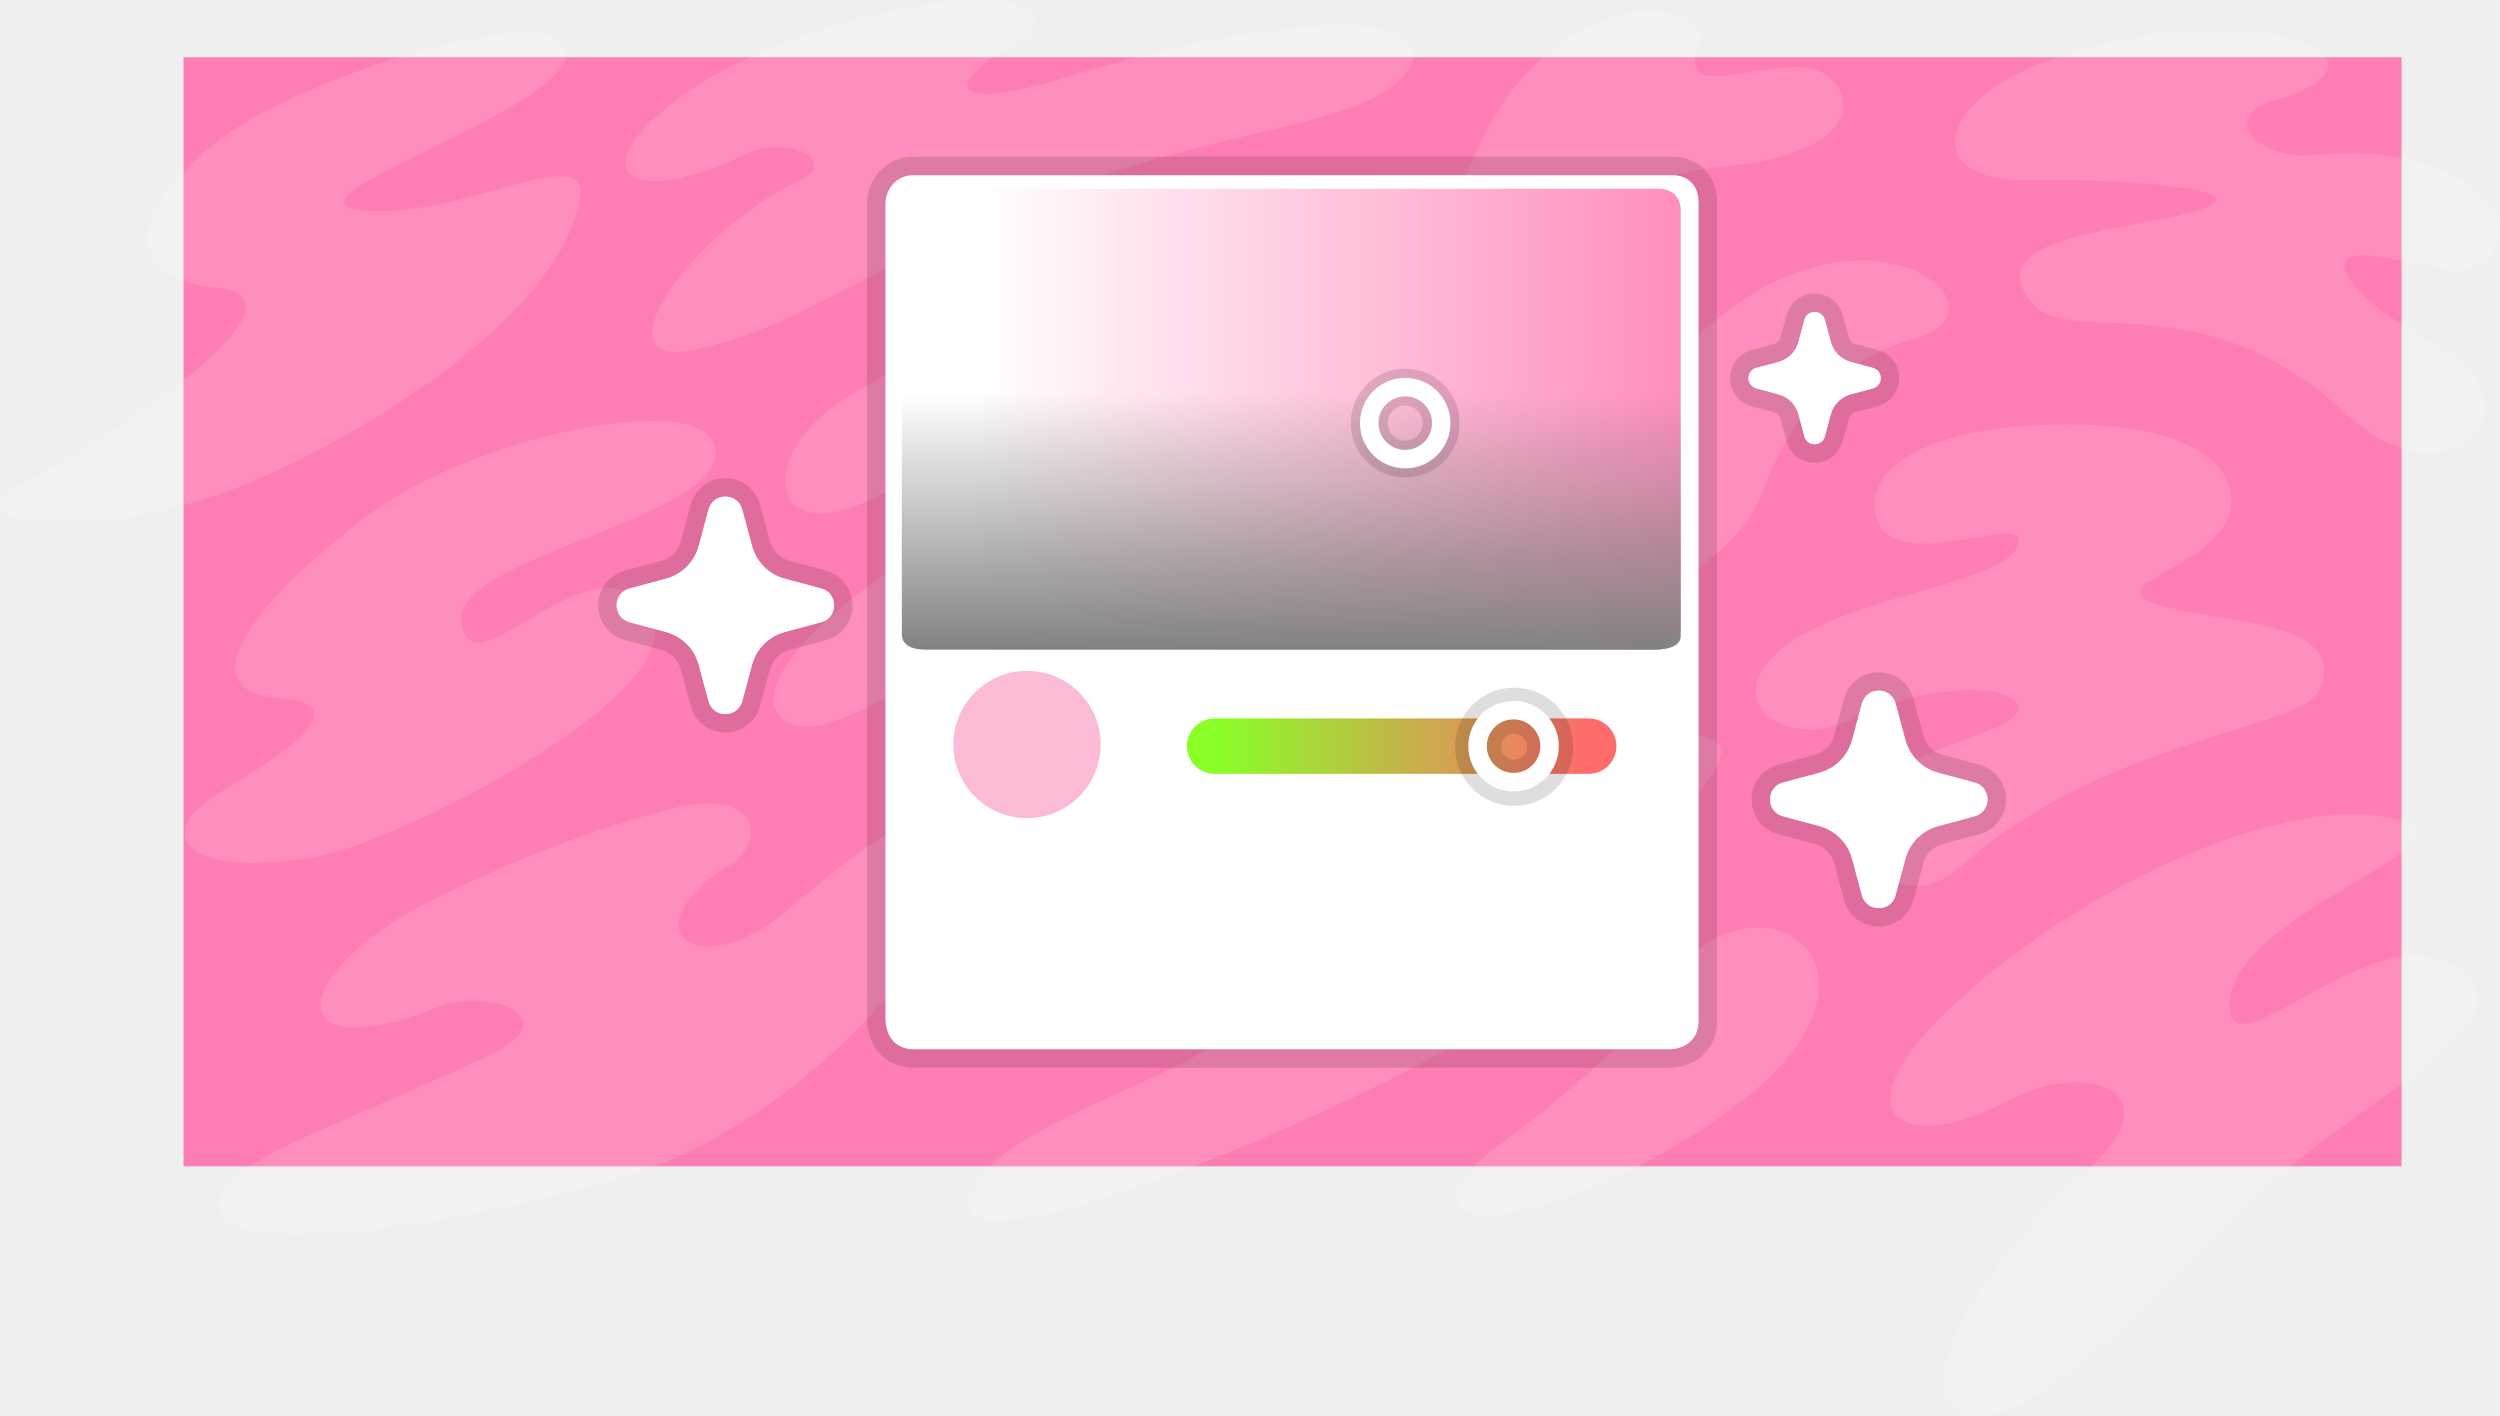
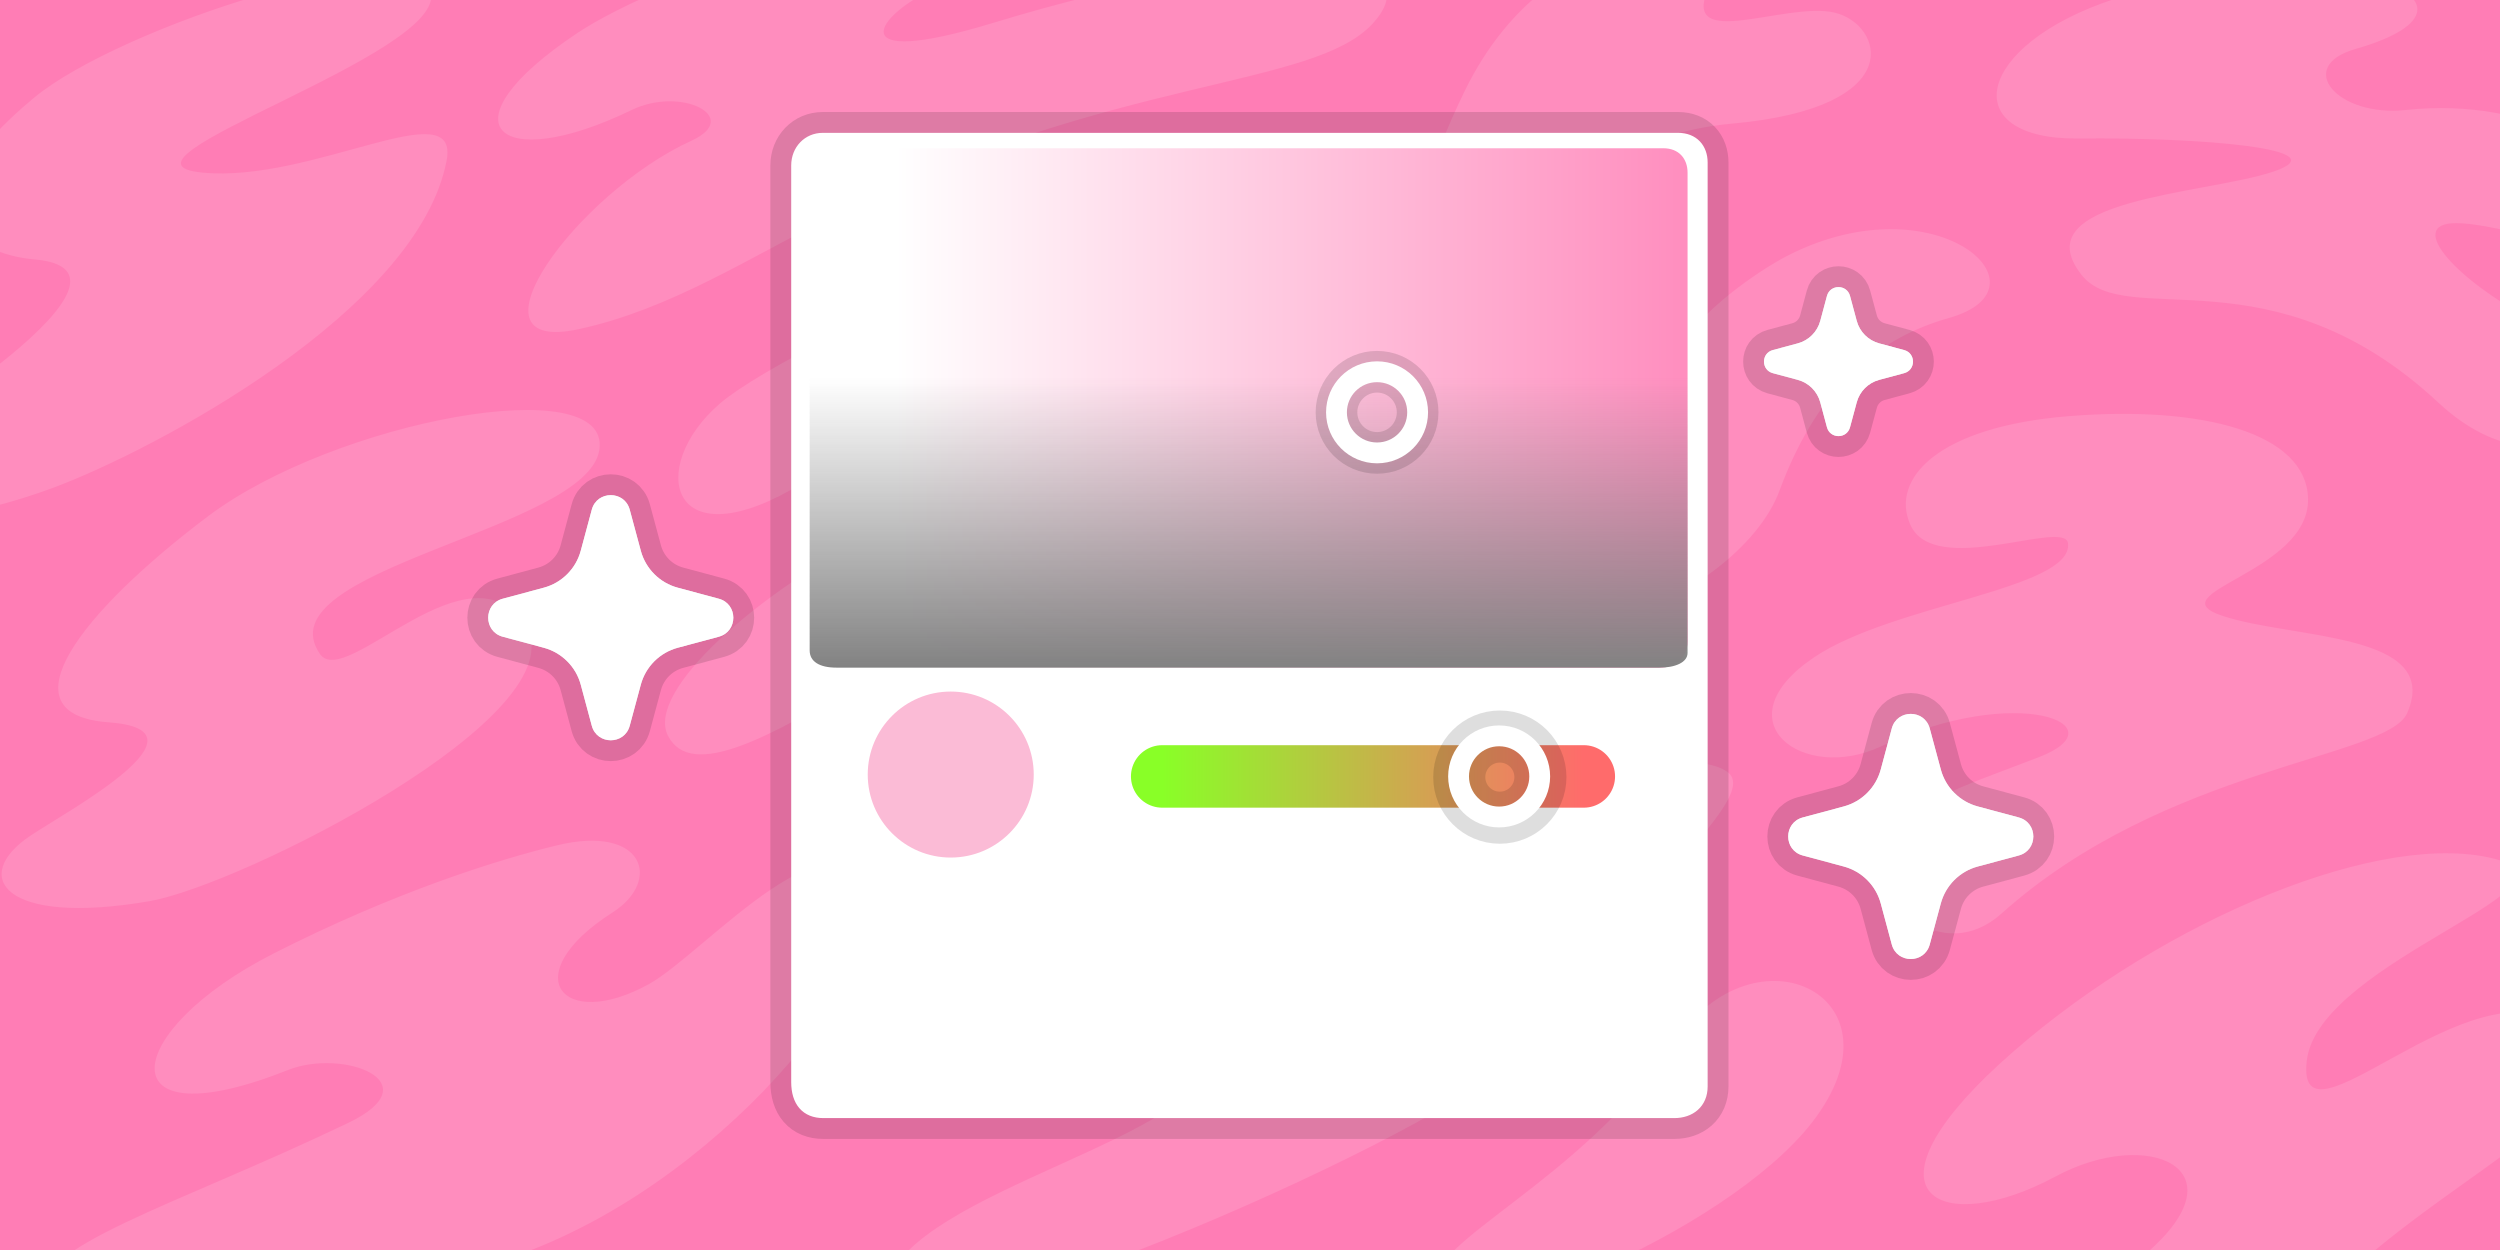
- <svg xmlns="http://www.w3.org/2000/svg" version="1.1" width="676.276" height="383" viewBox="0,0,676.276,383">
+ <svg xmlns="http://www.w3.org/2000/svg" width="600" height="300" viewBox="0 0 600 300">
  <defs>
-     <linearGradient x1="214.998" y1="43.256" x2="432.444" y2="43.256" gradientUnits="userSpaceOnUse" id="color-1">
-       <stop offset="0" stop-color="#ffffff" />
+     <linearGradient id="a" x1="214.998" x2="432.444" y1="43.256" y2="43.256" gradientTransform="translate(-.00002 -.00005)" gradientUnits="userSpaceOnUse">
+       <stop offset="0" stop-color="#fff" />
      <stop offset="1" stop-color="#ff7db5" />
    </linearGradient>
-     <linearGradient x1="299.666" y1="90.6" x2="299.666" y2="160.234" gradientUnits="userSpaceOnUse" id="color-2">
+     <linearGradient id="b" x1="299.666" x2="299.666" y1="90.6" y2="160.234" gradientTransform="translate(-.00002 -.00005)" gradientUnits="userSpaceOnUse">
      <stop offset="0" stop-color="#828282" stop-opacity="0" />
      <stop offset="1" stop-color="#828282" />
    </linearGradient>
-     <linearGradient x1="278.928" y1="186.342" x2="380.114" y2="186.342" gradientUnits="userSpaceOnUse" id="color-3">
+     <linearGradient id="c" x1="278.928" x2="380.114" y1="186.342" y2="186.342" gradientTransform="translate(-.00002 -.00005)" gradientUnits="userSpaceOnUse">
      <stop offset="0" stop-color="#89ff27" />
      <stop offset="1" stop-color="#ff6b6b" />
    </linearGradient>
  </defs>
-   <g transform="translate(49.63785,15.49972)">
-     <g data-paper-data="{&quot;isPaintingLayer&quot;:true}" stroke-linejoin="miter" stroke-miterlimit="10" stroke-dasharray="" stroke-dashoffset="0" style="mix-blend-mode: normal">
-       <path d="M0,300v-300h600c0,0 0,131.55 0,186c0,42.628 0,114 0,114z" fill="#ff7db5" fill-rule="nonzero" stroke="none" stroke-width="1" stroke-linecap="butt" />
-       <g data-paper-data="{&quot;index&quot;:null}" fill-rule="evenodd" stroke="none" stroke-width="1" stroke-linecap="butt">
-         <path d="M212.731,308.183c6.898,-22.604 76.685,-34.962 77.948,-54.676c1.264,-19.716 -70.877,24.007 -76.037,12.423c-5.16,-11.584 74.504,-70.098 116.666,-87.203c25.406,-10.306 45.448,4.259 16.197,26.802c-19.57,15.082 -10.36,28.041 7.647,19.177c18.007,-8.866 27.588,13.998 2.71,33.538c-24.877,19.54 -152.935,75.518 -145.131,49.938zM402.066,249.982c19.319,-28.823 56.251,-10.842 32.842,19.383c-20.713,26.74 -87.243,54.453 -90.494,39.57c-2.387,-10.93 34.923,-25.04 57.652,-58.953zM560.939,308.155c-31.449,30.509 -58.014,60.244 -76.721,59.324c-19.437,-0.956 -2.076,-38.154 30.927,-66.69c23.383,-20.218 0.548,-30.477 -21.876,-18.405c-27.098,14.587 -48.221,4.827 -13.248,-27.159c34.973,-31.988 88.077,-55.526 117.043,-49.49c28.965,6.035 -40.685,24.468 -43.449,48.884c-2.715,23.991 39.526,-24.442 61.551,-8.33c21.377,15.637 -25.017,33.533 -54.227,61.867zM208.483,217.448c3.551,17.372 -39.795,72.106 -92.951,86.537c-53.432,14.504 -103.669,20.145 -105.824,7.6c-2.14,-12.472 31.75,-21.893 73.85,-42.078c20.355,-9.758 -1.181,-17.982 -14.432,-12.71c-43.827,17.433 -40.403,-9.207 -3.4,-27.989c28.915,-14.678 53.372,-22.376 67.861,-25.908c21.014,-5.123 25.394,8.45 13.397,16.109c-23.419,14.951 -12.158,28.751 8.806,17.15c13.278,-7.348 46.947,-46.806 52.693,-18.709zM228.04,202.52c-12.427,4.974 -15.65,-4.142 -15.65,-11.508c0,-7.368 12.428,-10.129 19.334,-5.985c6.906,4.142 4.971,14.031 -3.684,17.494zM577.744,171.099c-4.74,10.969 -57.872,12.722 -97.381,48.154c-14.215,12.748 -31.639,-2.823 -27.503,-14.774c4.134,-11.95 16.769,-15.099 36.544,-22.788c19.774,-7.689 -5.371,-17.938 -37.998,-2.542c-18.663,8.805 -38.66,-6.038 -16.125,-21.325c18.836,-12.776 62.235,-16.438 61.05,-27.397c-0.656,-6.086 -32.161,8.555 -37.886,-4.566c-4.759,-10.904 6.519,-23.435 38.033,-25.98c32.106,-2.592 57.076,4.012 57.45,19.784c0.423,17.856 -37.245,22.695 -20.32,28.216c17.019,5.548 52.49,3.88 44.137,23.217zM387.048,209.31c-6.345,-4.413 -6.543,-10.039 0.202,-17.845c8.743,-10.123 23.336,-9.652 27.622,-5.95c4.286,3.702 -5.403,13.289 -9.102,18.813c-3.7,5.522 -10.552,10.663 -18.721,4.983zM387.438,148.498c-37.62,8.993 -58.788,-6.084 -50.362,-16.386c9.102,-11.124 30.888,-11.099 32.6,-32.878c3.199,-40.752 43.285,-47.963 26.181,-19.512c-5.991,9.968 2.806,16.284 7.964,3.54c3.114,-7.691 17.882,-18.246 25.686,-22.149c35.419,-17.709 63.66,8.021 38.327,15.171c-16.485,4.652 -31.294,15.842 -40.754,41.466c-5.04,13.655 -23.117,26.797 -39.641,30.747zM499.53,65.917c-14.26,-18.23 29.794,-19.249 46.063,-24.725c16.27,-5.477 -17.257,-8.258 -46.751,-7.951c-29.497,0.307 -25.034,-22.346 8.492,-33.443c51.508,-17.047 97.424,0.656 57.955,11.967c-14.72,4.221 -4.257,16.396 12.082,14.64c30.854,-3.317 53.723,11.912 48.53,23.809c-5.86,13.427 -20.36,4.388 -35.023,3.385c-14.664,-1.004 -1.971,13.368 17.016,23.264c32.614,16.998 5.33,45.911 -22.676,19.773c-39.901,-37.241 -75.011,-17.068 -85.687,-30.719zM351.589,21.72c21.055,-42.995 64.284,-38.771 58.215,-24.095c-6.068,14.676 18.895,2.72 30.458,5.396c11.561,2.673 18.418,22.772 -24.515,26.641c-52.895,4.769 -54.132,56.946 -71.796,46.051c-12.146,-7.489 -0.167,-38.056 7.639,-53.994zM35.807,216.293c-35.265,6.061 -43.075,-6.082 -28.392,-15.801c9.104,-6.029 44.558,-25.254 18.664,-27.138c-25.898,-1.884 -6.598,-26.505 23.815,-49.426c30.411,-22.922 96.853,-35.304 93.949,-15.974c-2.905,19.33 -81.144,28.605 -67.055,49.006c6.119,8.861 36.046,-27.889 49.332,-6.744c13.287,21.145 -68.206,62.279 -90.312,66.077zM265.33,180.069c-11.256,9.529 -34.276,-4.232 -13.57,-23.116c4.792,-4.371 17.111,-8.557 9.752,-12.872c-22.235,-13.032 -90.004,54.666 -101.215,32.455c-5.391,-10.679 21.638,-34.563 51.139,-49.484c21.779,-11.014 13.838,-31.192 -18.487,-11.311c-32.326,19.882 -38.03,-3.553 -20.123,-18.934c17.906,-15.379 132.308,-68.645 140.102,-40.179c6.066,22.139 -57.85,18.084 -49.897,32.388c5.839,10.496 50.291,-17.373 66.026,0.726c15.228,17.513 -41.776,29.117 -38.125,39.618c2.882,8.286 30.159,-3.389 30.687,16.895c0.408,15.722 -29.048,10.757 -56.29,33.813zM107.185,38.544c-6.843,35.998 -70.248,69.556 -94.575,78.58c-38.278,14.192 -78.274,9.461 -55.696,-2.151c22.578,-11.615 81.928,-50.071 51.381,-52.711c-15.034,-1.299 -32.027,-12.452 0,-38.906c20.331,-16.794 91.188,-40 95.058,-25.161c3.87,14.838 -81.282,40.645 -54.833,43.227c26.448,2.58 61.863,-19.711 58.665,-2.878zM200.554,51.465c-20.66,10.327 -39.766,22.834 -61.76,27.555c-28.684,6.156 -0.393,-32.654 27.142,-45.245c12.332,-5.639 -2.435,-13.154 -14.301,-7.392c-32.247,15.654 -46.272,3.628 -12.972,-18.519c8.279,-5.507 33.859,-18.544 64.92,-22.526c31.355,-4.022 30.54,7.521 20.838,11.848c-13.954,6.222 -23.512,19.711 13.899,8.318c66.875,-20.366 106.489,-16.974 91.265,0c-14.219,15.851 -62.156,12.535 -129.031,45.961z" data-paper-data="{&quot;index&quot;:null}" fill-opacity="0.733" fill="#ffffff" opacity="0.1" />
-         <path d="M212.731,308.183c6.898,-22.604 76.685,-34.962 77.948,-54.676c1.264,-19.716 -70.877,24.007 -76.037,12.423c-5.16,-11.584 74.504,-70.098 116.666,-87.203c25.406,-10.306 45.448,4.259 16.197,26.802c-19.57,15.082 -10.36,28.041 7.647,19.177c18.007,-8.866 27.588,13.998 2.71,33.538c-24.877,19.54 -152.935,75.518 -145.131,49.938zM402.066,249.982c19.319,-28.823 56.251,-10.842 32.842,19.383c-20.713,26.74 -87.243,54.453 -90.494,39.57c-2.387,-10.93 34.923,-25.04 57.652,-58.953zM560.939,308.155c-31.449,30.509 -58.014,60.244 -76.721,59.324c-19.437,-0.956 -2.076,-38.154 30.927,-66.69c23.383,-20.218 0.548,-30.477 -21.876,-18.405c-27.098,14.587 -48.221,4.827 -13.248,-27.159c34.973,-31.988 88.077,-55.526 117.043,-49.49c28.965,6.035 -40.685,24.468 -43.449,48.884c-2.715,23.991 39.526,-24.442 61.551,-8.33c21.377,15.637 -25.017,33.533 -54.227,61.867zM208.483,217.448c3.551,17.372 -39.795,72.106 -92.951,86.537c-53.432,14.504 -103.669,20.145 -105.824,7.6c-2.14,-12.472 31.75,-21.893 73.85,-42.078c20.355,-9.758 -1.181,-17.982 -14.432,-12.71c-43.827,17.433 -40.403,-9.207 -3.4,-27.989c28.915,-14.678 53.372,-22.376 67.861,-25.908c21.014,-5.123 25.394,8.45 13.397,16.109c-23.419,14.951 -12.158,28.751 8.806,17.15c13.278,-7.348 46.947,-46.806 52.693,-18.709zM228.04,202.52c-12.427,4.974 -15.65,-4.142 -15.65,-11.508c0,-7.368 12.428,-10.129 19.334,-5.985c6.906,4.142 4.971,14.031 -3.684,17.494zM577.744,171.099c-4.74,10.969 -57.872,12.722 -97.381,48.154c-14.215,12.748 -31.639,-2.823 -27.503,-14.774c4.134,-11.95 16.769,-15.099 36.544,-22.788c19.774,-7.689 -5.371,-17.938 -37.998,-2.542c-18.663,8.805 -38.66,-6.038 -16.125,-21.325c18.836,-12.776 62.235,-16.438 61.05,-27.397c-0.656,-6.086 -32.161,8.555 -37.886,-4.566c-4.759,-10.904 6.519,-23.435 38.033,-25.98c32.106,-2.592 57.076,4.012 57.45,19.784c0.423,17.856 -37.245,22.695 -20.32,28.216c17.019,5.548 52.49,3.88 44.137,23.217zM387.048,209.31c-6.345,-4.413 -6.543,-10.039 0.202,-17.845c8.743,-10.123 23.336,-9.652 27.622,-5.95c4.286,3.702 -5.403,13.289 -9.102,18.813c-3.7,5.522 -10.552,10.663 -18.721,4.983zM387.438,148.498c-37.62,8.993 -58.788,-6.084 -50.362,-16.386c9.102,-11.124 30.888,-11.099 32.6,-32.878c3.199,-40.752 43.285,-47.963 26.181,-19.512c-5.991,9.968 2.806,16.284 7.964,3.54c3.114,-7.691 17.882,-18.246 25.686,-22.149c35.419,-17.709 63.66,8.021 38.327,15.171c-16.485,4.652 -31.294,15.842 -40.754,41.466c-5.04,13.655 -23.117,26.797 -39.641,30.747zM499.53,65.917c-14.26,-18.23 29.794,-19.249 46.063,-24.725c16.27,-5.477 -17.257,-8.258 -46.751,-7.951c-29.497,0.307 -25.034,-22.346 8.492,-33.443c51.508,-17.047 97.424,0.656 57.955,11.967c-14.72,4.221 -4.257,16.396 12.082,14.64c30.854,-3.317 53.723,11.912 48.53,23.809c-5.86,13.427 -20.36,4.388 -35.023,3.385c-14.664,-1.004 -1.971,13.368 17.016,23.264c32.614,16.998 5.33,45.911 -22.676,19.773c-39.901,-37.241 -75.011,-17.068 -85.687,-30.719zM351.589,21.72c21.055,-42.995 64.284,-38.771 58.215,-24.095c-6.068,14.676 18.895,2.72 30.458,5.396c11.561,2.673 18.418,22.772 -24.515,26.641c-52.895,4.769 -54.132,56.946 -71.796,46.051c-12.146,-7.489 -0.167,-38.056 7.639,-53.994zM35.807,216.293c-35.265,6.061 -43.075,-6.082 -28.392,-15.801c9.104,-6.029 44.558,-25.254 18.664,-27.138c-25.898,-1.884 -6.598,-26.505 23.815,-49.426c30.411,-22.922 96.853,-35.304 93.949,-15.974c-2.905,19.33 -81.144,28.605 -67.055,49.006c6.119,8.861 36.046,-27.889 49.332,-6.744c13.287,21.145 -68.206,62.279 -90.312,66.077zM265.33,180.069c-11.256,9.529 -34.276,-4.232 -13.57,-23.116c4.792,-4.371 17.111,-8.557 9.752,-12.872c-22.235,-13.032 -90.004,54.666 -101.215,32.455c-5.391,-10.679 21.638,-34.563 51.139,-49.484c21.779,-11.014 13.838,-31.192 -18.487,-11.311c-32.326,19.882 -38.03,-3.553 -20.123,-18.934c17.906,-15.379 132.308,-68.645 140.102,-40.179c6.066,22.139 -57.85,18.084 -49.897,32.388c5.839,10.496 50.291,-17.373 66.026,0.726c15.228,17.513 -41.776,29.117 -38.125,39.618c2.882,8.286 30.159,-3.389 30.687,16.895c0.408,15.722 -29.048,10.757 -56.29,33.813zM107.185,38.544c-6.843,35.998 -70.248,69.556 -94.575,78.58c-38.278,14.192 -78.274,9.461 -55.696,-2.151c22.578,-11.615 81.928,-50.071 51.381,-52.711c-15.034,-1.299 -32.027,-12.452 0,-38.906c20.331,-16.794 91.188,-40 95.058,-25.161c3.87,14.838 -81.282,40.645 -54.833,43.227c26.448,2.58 61.863,-19.711 58.665,-2.878zM200.554,51.465c-20.66,10.327 -39.766,22.834 -61.76,27.555c-28.684,6.156 -0.393,-32.654 27.142,-45.245c12.332,-5.639 -2.435,-13.154 -14.301,-7.392c-32.247,15.654 -46.272,3.628 -12.972,-18.519c8.279,-5.507 33.859,-18.544 64.92,-22.526c31.355,-4.022 30.54,7.521 20.838,11.848c-13.954,6.222 -23.512,19.711 13.899,8.318c66.875,-20.366 106.489,-16.974 91.265,0c-14.219,15.851 -62.156,12.535 -129.031,45.961z" data-paper-data="{&quot;index&quot;:null}" fill-opacity="0.541" fill="#ffffff" opacity="0.1" />
-       </g>
-       <path d="M191.138,259.68c0,-36.967 0,-200.421 0,-219.958c0,-3.753 2.725,-6.587 6.313,-6.587c18.58,0 173.151,0 205.293,0c3.756,0 5.84,2.496 5.84,5.867c0,18.821 0,186.864 0,221.761c0,4.07 -2.929,6.329 -6.742,6.329c-18.961,0 -170.931,0 -204.258,0c-4.136,0 -6.445,-2.662 -6.445,-7.411z" fill="#ffffff" fill-rule="nonzero" stroke-opacity="0.129" stroke="#000000" stroke-width="12.5" stroke-linecap="butt" />
-       <path d="M191.138,259.68c0,-36.967 0,-200.421 0,-219.958c0,-3.753 2.725,-6.587 6.313,-6.587c18.58,0 173.151,0 205.293,0c3.756,0 5.84,2.496 5.84,5.867c0,18.821 0,186.864 0,221.761c0,4.07 -2.929,6.329 -6.742,6.329c-18.961,0 -170.931,0 -204.258,0c-4.136,0 -6.445,-2.662 -6.445,-7.411z" fill="#ffffff" fill-rule="nonzero" stroke="#ffffff" stroke-width="2.5" stroke-linecap="butt" />
-       <path d="M194.318,152.823c0,-36.967 0,-91.119 0,-110.656c0,-3.753 2.725,-6.587 6.313,-6.587c18.58,0 166.403,0 198.545,0c3.756,0 5.84,2.496 5.84,5.867c0,18.821 0,77.562 0,112.459c0,4.07 -2.929,6.329 -6.742,6.329c-18.961,0 -164.183,0 -197.51,0c-4.136,0 -6.445,-2.662 -6.445,-7.411z" fill="url(#color-1)" fill-rule="nonzero" stroke="none" stroke-width="0" stroke-linecap="butt" />
-       <path d="M194.318,156.094c0,-20.651 0,-107.663 0,-107.663l210.697,-0.402c0,0 0,89.176 0,108.67c0,2.273 -2.929,3.535 -6.742,3.535c-18.961,0 -164.183,0 -197.51,0c-4.136,0 -6.445,-1.487 -6.445,-4.14z" fill="url(#color-2)" fill-rule="nonzero" stroke="none" stroke-width="0" stroke-linecap="butt" />
-       <path d="M208.255,185.894c0,-11.002 8.919,-19.921 19.921,-19.921c11.002,0 19.921,8.919 19.921,19.921c0,11.002 -8.919,19.921 -19.921,19.921c-11.002,0 -19.921,-8.919 -19.921,-19.921z" fill="#fbbbd6" fill-rule="nonzero" stroke="none" stroke-width="0" stroke-linecap="butt" />
-       <path d="M278.928,186.342h101.185" fill="none" fill-rule="nonzero" stroke="url(#color-3)" stroke-width="15" stroke-linecap="round" />
-       <g fill="none" fill-rule="nonzero" stroke-linecap="butt">
-         <path d="M350.221,186.509c0,-5.378 4.36,-9.738 9.738,-9.738c5.378,0 9.738,4.36 9.738,9.738c0,5.378 -4.36,9.738 -9.738,9.738c-5.378,0 -9.738,-4.36 -9.738,-9.738z" stroke-opacity="0.129" stroke="#000000" stroke-width="12.5" />
-         <path d="M350.055,186.342c0,-5.378 4.36,-9.738 9.738,-9.738c5.378,0 9.738,4.36 9.738,9.738c0,5.378 -4.36,9.738 -9.738,9.738c-5.378,0 -9.738,-4.36 -9.738,-9.738z" stroke="#ffffff" stroke-width="5" />
-       </g>
-       <g fill="none" fill-rule="nonzero" stroke-linecap="butt">
-         <path d="M320.755,98.959c0,-5.378 4.36,-9.738 9.738,-9.738c5.378,0 9.738,4.36 9.738,9.738c0,5.378 -4.36,9.738 -9.738,9.738c-5.378,0 -9.738,-4.36 -9.738,-9.738z" stroke-opacity="0.129" stroke="#000000" stroke-width="10" />
-         <path d="M320.755,98.959c0,-5.378 4.36,-9.738 9.738,-9.738c5.378,0 9.738,4.36 9.738,9.738c0,5.378 -4.36,9.738 -9.738,9.738c-5.378,0 -9.738,-4.36 -9.738,-9.738z" stroke="#ffffff" stroke-width="5" />
-       </g>
-       <g fill="#ffffff" fill-rule="evenodd" stroke-linecap="butt">
-         <path d="M442.504,193.547c4.331,-1.162 7.714,-4.545 8.876,-8.876l2.647,-9.847c1.257,-4.655 7.861,-4.655 9.111,0l2.655,9.847c1.162,4.331 4.545,7.714 8.869,8.876l9.847,2.647c4.655,1.257 4.655,7.861 0,9.119l-9.847,2.647c-4.324,1.162 -7.707,4.545 -8.869,8.869l-2.655,9.847c-1.25,4.655 -7.854,4.655 -9.111,0l-2.647,-9.847c-1.162,-4.324 -4.545,-7.707 -8.876,-8.869l-9.847,-2.647c-4.655,-1.257 -4.655,-7.861 0,-9.119z" stroke-opacity="0.129" stroke="#000000" stroke-width="10" />
-         <path d="M442.504,193.547c4.331,-1.162 7.714,-4.545 8.876,-8.876l2.647,-9.847c1.257,-4.655 7.861,-4.655 9.111,0l2.655,9.847c1.162,4.331 4.545,7.714 8.869,8.876l9.847,2.647c4.655,1.257 4.655,7.861 0,9.119l-9.847,2.647c-4.324,1.162 -7.707,4.545 -8.869,8.869l-2.655,9.847c-1.25,4.655 -7.854,4.655 -9.111,0l-2.647,-9.847c-1.162,-4.324 -4.545,-7.707 -8.876,-8.869l-9.847,-2.647c-4.655,-1.257 -4.655,-7.861 0,-9.119z" stroke="none" stroke-width="1" />
-       </g>
-       <g fill="#ffffff" fill-rule="evenodd" stroke-linecap="butt">
-         <path d="M431.464,82.407c2.633,-0.706 4.689,-2.763 5.395,-5.395l1.609,-5.986c0.764,-2.83 4.779,-2.83 5.538,0l1.614,5.986c0.706,2.633 2.763,4.689 5.391,5.395l5.986,1.609c2.83,0.764 2.83,4.779 0,5.543l-5.986,1.609c-2.628,0.706 -4.685,2.763 -5.391,5.391l-1.614,5.986c-0.76,2.83 -4.774,2.83 -5.538,0l-1.609,-5.986c-0.706,-2.628 -2.763,-4.685 -5.395,-5.391l-5.986,-1.609c-2.83,-0.764 -2.83,-4.779 0,-5.543z" stroke-opacity="0.129" stroke="#000000" stroke-width="10" />
-         <path d="M431.464,82.407c2.633,-0.706 4.689,-2.763 5.395,-5.395l1.609,-5.986c0.764,-2.83 4.779,-2.83 5.538,0l1.614,5.986c0.706,2.633 2.763,4.689 5.391,5.395l5.986,1.609c2.83,0.764 2.83,4.779 0,5.543l-5.986,1.609c-2.628,0.706 -4.685,2.763 -5.391,5.391l-1.614,5.986c-0.76,2.83 -4.774,2.83 -5.538,0l-1.609,-5.986c-0.706,-2.628 -2.763,-4.685 -5.395,-5.391l-5.986,-1.609c-2.83,-0.764 -2.83,-4.779 0,-5.543z" stroke="none" stroke-width="1" />
-       </g>
-       <g fill="#ffffff" fill-rule="evenodd" stroke-linecap="butt">
-         <path d="M130.504,141.047c4.331,-1.162 7.714,-4.545 8.876,-8.876l2.647,-9.847c1.257,-4.655 7.861,-4.655 9.111,0l2.655,9.847c1.162,4.331 4.545,7.714 8.869,8.876l9.847,2.647c4.655,1.257 4.655,7.861 0,9.119l-9.847,2.647c-4.324,1.162 -7.707,4.545 -8.869,8.869l-2.655,9.847c-1.25,4.655 -7.854,4.655 -9.111,0l-2.647,-9.847c-1.162,-4.324 -4.545,-7.707 -8.876,-8.869l-9.847,-2.647c-4.655,-1.257 -4.655,-7.861 0,-9.119z" stroke-opacity="0.129" stroke="#000000" stroke-width="10" />
-         <path d="M130.504,141.047c4.331,-1.162 7.714,-4.545 8.876,-8.876l2.647,-9.847c1.257,-4.655 7.861,-4.655 9.111,0l2.655,9.847c1.162,4.331 4.545,7.714 8.869,8.876l9.847,2.647c4.655,1.257 4.655,7.861 0,9.119l-9.847,2.647c-4.324,1.162 -7.707,4.545 -8.869,8.869l-2.655,9.847c-1.25,4.655 -7.854,4.655 -9.111,0l-2.647,-9.847c-1.162,-4.324 -4.545,-7.707 -8.876,-8.869l-9.847,-2.647c-4.655,-1.257 -4.655,-7.861 0,-9.119z" stroke="none" stroke-width="1" />
-       </g>
-     </g>
+   <path fill="#ff7db5" d="M0 300V0h600v300z" style="mix-blend-mode:normal;stroke-linejoin:miter;stroke-miterlimit:10;stroke-dasharray:none;stroke-dashoffset:0" />
+   <path fill="#fff" fill-opacity=".733" d="M212.731 308.183c6.898-22.604 76.685-34.962 77.948-54.676 1.264-19.716-70.877 24.007-76.037 12.423-5.16-11.584 74.504-70.098 116.666-87.203 25.406-10.306 45.448 4.259 16.197 26.802-19.57 15.082-10.36 28.041 7.647 19.177 18.007-8.866 27.588 13.998 2.71 33.538-24.877 19.54-152.935 75.518-145.131 49.938zm189.335-58.202c19.319-28.823 56.251-10.842 32.842 19.383-20.713 26.74-87.243 54.453-90.494 39.57-2.387-10.93 34.923-25.04 57.652-58.953zm158.873 58.174c-31.449 30.509-58.014 60.244-76.721 59.324-19.437-.956-2.076-38.154 30.927-66.69 23.383-20.218.548-30.477-21.876-18.405-27.098 14.587-48.221 4.827-13.248-27.159 34.973-31.988 88.077-55.526 117.043-49.49 28.965 6.035-40.685 24.468-43.449 48.884-2.715 23.991 39.526-24.442 61.551-8.33 21.377 15.637-25.017 33.533-54.227 61.867zm-352.456-90.707c3.551 17.372-39.795 72.106-92.951 86.537-53.432 14.504-103.669 20.145-105.824 7.6-2.14-12.472 31.75-21.893 73.85-42.078 20.355-9.758-1.181-17.982-14.432-12.71-43.827 17.433-40.403-9.207-3.4-27.989 28.915-14.678 53.372-22.376 67.861-25.908 21.014-5.123 25.394 8.45 13.397 16.109-23.419 14.951-12.158 28.751 8.806 17.15 13.278-7.348 46.947-46.806 52.693-18.709zm19.558-14.928c-12.427 4.974-15.65-4.142-15.65-11.508 0-7.368 12.428-10.129 19.334-5.985 6.906 4.142 4.971 14.031-3.684 17.494zm349.704-31.421c-4.74 10.969-57.872 12.722-97.381 48.154-14.215 12.748-31.639-2.823-27.503-14.774 4.134-11.95 16.769-15.099 36.544-22.788 19.774-7.689-5.371-17.938-37.998-2.542-18.663 8.805-38.66-6.038-16.125-21.325 18.836-12.776 62.235-16.438 61.05-27.397-.656-6.086-32.161 8.555-37.886-4.566-4.759-10.904 6.519-23.435 38.033-25.98 32.106-2.592 57.076 4.012 57.45 19.784.423 17.856-37.245 22.695-20.32 28.216 17.019 5.548 52.49 3.88 44.137 23.217zm-190.696 38.212c-6.345-4.413-6.543-10.039.202-17.845 8.743-10.123 23.336-9.652 27.622-5.95 4.286 3.702-5.403 13.289-9.102 18.813-3.7 5.522-10.552 10.663-18.721 4.983zm.39-60.812c-37.62 8.993-58.788-6.084-50.362-16.386 9.102-11.124 30.888-11.099 32.6-32.878 3.199-40.752 43.285-47.963 26.181-19.512-5.991 9.968 2.806 16.284 7.964 3.54 3.114-7.691 17.882-18.246 25.686-22.149 35.419-17.709 63.66 8.021 38.327 15.171-16.485 4.652-31.294 15.842-40.754 41.466-5.04 13.655-23.117 26.797-39.641 30.747zm112.092-82.582c-14.26-18.23 29.794-19.249 46.063-24.725 16.27-5.477-17.257-8.258-46.751-7.951-29.497.307-25.034-22.346 8.492-33.443 51.508-17.047 97.424.656 57.955 11.967-14.72 4.221-4.257 16.396 12.082 14.64 30.854-3.317 53.723 11.912 48.53 23.809-5.86 13.427-20.36 4.388-35.023 3.385-14.664-1.004-1.971 13.368 17.016 23.264 32.614 16.998 5.33 45.911-22.676 19.773-39.901-37.241-75.011-17.068-85.687-30.719ZM351.589 21.72c21.055-42.995 64.284-38.771 58.215-24.095-6.068 14.676 18.895 2.72 30.458 5.396 11.561 2.673 18.418 22.772-24.515 26.641-52.895 4.769-54.132 56.946-71.796 46.051-12.146-7.489-.167-38.056 7.639-53.994zM35.807 216.293c-35.265 6.061-43.075-6.082-28.392-15.801 9.104-6.029 44.558-25.254 18.664-27.138-25.898-1.884-6.598-26.505 23.815-49.426 30.411-22.922 96.853-35.304 93.949-15.974-2.905 19.33-81.144 28.605-67.055 49.006 6.119 8.861 36.046-27.889 49.332-6.744 13.287 21.145-68.206 62.279-90.312 66.077zm229.523-36.224c-11.256 9.529-34.276-4.232-13.57-23.116 4.792-4.371 17.111-8.557 9.752-12.872-22.235-13.032-90.004 54.666-101.215 32.455-5.391-10.679 21.638-34.563 51.139-49.484 21.779-11.014 13.838-31.192-18.487-11.311-32.326 19.882-38.03-3.553-20.123-18.934C190.733 81.429 305.135 28.163 312.929 56.629c6.066 22.139-57.85 18.084-49.897 32.388 5.839 10.496 50.291-17.373 66.026.726 15.228 17.513-41.776 29.117-38.125 39.618 2.882 8.286 30.159-3.389 30.687 16.895.408 15.722-29.048 10.757-56.29 33.813zM107.185 38.544c-6.843 35.998-70.248 69.556-94.575 78.58-38.278 14.192-78.274 9.461-55.696-2.151 22.578-11.615 81.928-50.071 51.381-52.711-15.034-1.299-32.027-12.452 0-38.906C28.626 6.562 99.483-16.644 103.353-1.806c3.87 14.838-81.282 40.645-54.833 43.227 26.448 2.58 61.863-19.711 58.665-2.878zm93.369 12.921c-20.66 10.327-39.766 22.834-61.76 27.555-28.684 6.156-.393-32.654 27.142-45.245 12.332-5.639-2.435-13.154-14.301-7.392-32.247 15.654-46.272 3.628-12.972-18.519 8.279-5.507 33.859-18.544 64.92-22.526 31.355-4.022 30.54 7.521 20.838 11.848-13.954 6.222-23.512 19.711 13.899 8.318 66.875-20.366 106.489-16.974 91.265 0-14.219 15.851-62.156 12.535-129.031 45.961z" data-paper-data="{&quot;index&quot;:null}" opacity=".1" style="mix-blend-mode:normal;fill-rule:evenodd;stroke:none;stroke-width:1;stroke-linecap:butt;stroke-linejoin:miter;stroke-miterlimit:10;stroke-dasharray:none;stroke-dashoffset:0" />
+   <path fill="#fff" fill-opacity=".541" d="M212.731 308.183c6.898-22.604 76.685-34.962 77.948-54.676 1.264-19.716-70.877 24.007-76.037 12.423-5.16-11.584 74.504-70.098 116.666-87.203 25.406-10.306 45.448 4.259 16.197 26.802-19.57 15.082-10.36 28.041 7.647 19.177 18.007-8.866 27.588 13.998 2.71 33.538-24.877 19.54-152.935 75.518-145.131 49.938zm189.335-58.202c19.319-28.823 56.251-10.842 32.842 19.383-20.713 26.74-87.243 54.453-90.494 39.57-2.387-10.93 34.923-25.04 57.652-58.953zm158.873 58.174c-31.449 30.509-58.014 60.244-76.721 59.324-19.437-.956-2.076-38.154 30.927-66.69 23.383-20.218.548-30.477-21.876-18.405-27.098 14.587-48.221 4.827-13.248-27.159 34.973-31.988 88.077-55.526 117.043-49.49 28.965 6.035-40.685 24.468-43.449 48.884-2.715 23.991 39.526-24.442 61.551-8.33 21.377 15.637-25.017 33.533-54.227 61.867zm-352.456-90.707c3.551 17.372-39.795 72.106-92.951 86.537-53.432 14.504-103.669 20.145-105.824 7.6-2.14-12.472 31.75-21.893 73.85-42.078 20.355-9.758-1.181-17.982-14.432-12.71-43.827 17.433-40.403-9.207-3.4-27.989 28.915-14.678 53.372-22.376 67.861-25.908 21.014-5.123 25.394 8.45 13.397 16.109-23.419 14.951-12.158 28.751 8.806 17.15 13.278-7.348 46.947-46.806 52.693-18.709zm19.558-14.928c-12.427 4.974-15.65-4.142-15.65-11.508 0-7.368 12.428-10.129 19.334-5.985 6.906 4.142 4.971 14.031-3.684 17.494zm349.704-31.421c-4.74 10.969-57.872 12.722-97.381 48.154-14.215 12.748-31.639-2.823-27.503-14.774 4.134-11.95 16.769-15.099 36.544-22.788 19.774-7.689-5.371-17.938-37.998-2.542-18.663 8.805-38.66-6.038-16.125-21.325 18.836-12.776 62.235-16.438 61.05-27.397-.656-6.086-32.161 8.555-37.886-4.566-4.759-10.904 6.519-23.435 38.033-25.98 32.106-2.592 57.076 4.012 57.45 19.784.423 17.856-37.245 22.695-20.32 28.216 17.019 5.548 52.49 3.88 44.137 23.217zm-190.696 38.212c-6.345-4.413-6.543-10.039.202-17.845 8.743-10.123 23.336-9.652 27.622-5.95 4.286 3.702-5.403 13.289-9.102 18.813-3.7 5.522-10.552 10.663-18.721 4.983zm.39-60.812c-37.62 8.993-58.788-6.084-50.362-16.386 9.102-11.124 30.888-11.099 32.6-32.878 3.199-40.752 43.285-47.963 26.181-19.512-5.991 9.968 2.806 16.284 7.964 3.54 3.114-7.691 17.882-18.246 25.686-22.149 35.419-17.709 63.66 8.021 38.327 15.171-16.485 4.652-31.294 15.842-40.754 41.466-5.04 13.655-23.117 26.797-39.641 30.747zm112.092-82.582c-14.26-18.23 29.794-19.249 46.063-24.725 16.27-5.477-17.257-8.258-46.751-7.951-29.497.307-25.034-22.346 8.492-33.443 51.508-17.047 97.424.656 57.955 11.967-14.72 4.221-4.257 16.396 12.082 14.64 30.854-3.317 53.723 11.912 48.53 23.809-5.86 13.427-20.36 4.388-35.023 3.385-14.664-1.004-1.971 13.368 17.016 23.264 32.614 16.998 5.33 45.911-22.676 19.773-39.901-37.241-75.011-17.068-85.687-30.719ZM351.589 21.72c21.055-42.995 64.284-38.771 58.215-24.095-6.068 14.676 18.895 2.72 30.458 5.396 11.561 2.673 18.418 22.772-24.515 26.641-52.895 4.769-54.132 56.946-71.796 46.051-12.146-7.489-.167-38.056 7.639-53.994zM35.807 216.293c-35.265 6.061-43.075-6.082-28.392-15.801 9.104-6.029 44.558-25.254 18.664-27.138-25.898-1.884-6.598-26.505 23.815-49.426 30.411-22.922 96.853-35.304 93.949-15.974-2.905 19.33-81.144 28.605-67.055 49.006 6.119 8.861 36.046-27.889 49.332-6.744 13.287 21.145-68.206 62.279-90.312 66.077zm229.523-36.224c-11.256 9.529-34.276-4.232-13.57-23.116 4.792-4.371 17.111-8.557 9.752-12.872-22.235-13.032-90.004 54.666-101.215 32.455-5.391-10.679 21.638-34.563 51.139-49.484 21.779-11.014 13.838-31.192-18.487-11.311-32.326 19.882-38.03-3.553-20.123-18.934C190.733 81.429 305.135 28.163 312.929 56.629c6.066 22.139-57.85 18.084-49.897 32.388 5.839 10.496 50.291-17.373 66.026.726 15.228 17.513-41.776 29.117-38.125 39.618 2.882 8.286 30.159-3.389 30.687 16.895.408 15.722-29.048 10.757-56.29 33.813zM107.185 38.544c-6.843 35.998-70.248 69.556-94.575 78.58-38.278 14.192-78.274 9.461-55.696-2.151 22.578-11.615 81.928-50.071 51.381-52.711-15.034-1.299-32.027-12.452 0-38.906C28.626 6.562 99.483-16.644 103.353-1.806c3.87 14.838-81.282 40.645-54.833 43.227 26.448 2.58 61.863-19.711 58.665-2.878zm93.369 12.921c-20.66 10.327-39.766 22.834-61.76 27.555-28.684 6.156-.393-32.654 27.142-45.245 12.332-5.639-2.435-13.154-14.301-7.392-32.247 15.654-46.272 3.628-12.972-18.519 8.279-5.507 33.859-18.544 64.92-22.526 31.355-4.022 30.54 7.521 20.838 11.848-13.954 6.222-23.512 19.711 13.899 8.318 66.875-20.366 106.489-16.974 91.265 0-14.219 15.851-62.156 12.535-129.031 45.961z" data-paper-data="{&quot;index&quot;:null}" opacity=".1" style="mix-blend-mode:normal;fill-rule:evenodd;stroke:none;stroke-width:1;stroke-linecap:butt;stroke-linejoin:miter;stroke-miterlimit:10;stroke-dasharray:none;stroke-dashoffset:0" />
+   <path fill="#fff" stroke="#000" stroke-opacity=".129" stroke-width="12.5" d="M191.138 259.68V39.722c0-3.753 2.725-6.587 6.313-6.587h205.293c3.756 0 5.84 2.496 5.84 5.867v221.761c0 4.07-2.929 6.329-6.742 6.329H197.583c-4.136 0-6.445-2.662-6.445-7.411z" style="mix-blend-mode:normal;stroke-linejoin:miter;stroke-miterlimit:10;stroke-dasharray:none;stroke-dashoffset:0" />
+   <path fill="#fff" stroke="#fff" stroke-width="2.5" d="M191.138 259.68V39.722c0-3.753 2.725-6.587 6.313-6.587h205.293c3.756 0 5.84 2.496 5.84 5.867v221.761c0 4.07-2.929 6.329-6.742 6.329H197.583c-4.136 0-6.445-2.662-6.445-7.411z" style="mix-blend-mode:normal;stroke-linejoin:miter;stroke-miterlimit:10;stroke-dasharray:none;stroke-dashoffset:0" />
+   <path fill="url(#a)" d="M194.318 152.823V42.167c0-3.753 2.725-6.587 6.313-6.587h198.545c3.756 0 5.84 2.496 5.84 5.867v112.459c0 4.07-2.929 6.329-6.742 6.329H200.763c-4.136 0-6.445-2.662-6.445-7.411z" style="mix-blend-mode:normal;fill:url(#a);stroke-linejoin:miter;stroke-miterlimit:10;stroke-dasharray:none;stroke-dashoffset:0" />
+   <path fill="url(#b)" d="M194.318 156.094V48.431l210.697-.402v108.67c0 2.273-2.929 3.535-6.742 3.535H200.763c-4.136 0-6.445-1.487-6.445-4.14z" style="mix-blend-mode:normal;fill:url(#b);stroke-linejoin:miter;stroke-miterlimit:10;stroke-dasharray:none;stroke-dashoffset:0" />
+   <path fill="#fbbbd6" d="M208.255 185.894c0-11.002 8.919-19.921 19.921-19.921 11.002 0 19.921 8.919 19.921 19.921 0 11.002-8.919 19.921-19.921 19.921-11.002 0-19.921-8.919-19.921-19.921z" style="mix-blend-mode:normal;stroke-linejoin:miter;stroke-miterlimit:10;stroke-dasharray:none;stroke-dashoffset:0" />
+   <path fill="none" stroke="url(#c)" stroke-linecap="round" stroke-width="15" d="M278.928 186.342h101.185" style="mix-blend-mode:normal;stroke:url(#c);stroke-linejoin:miter;stroke-miterlimit:10;stroke-dasharray:none;stroke-dashoffset:0" />
+   <g fill="none" style="mix-blend-mode:normal;stroke-linejoin:miter;stroke-miterlimit:10;stroke-dasharray:none;stroke-dashoffset:0">
+     <path stroke="#000" stroke-opacity=".129" stroke-width="12.5" d="M350.221 186.509c0-5.378 4.36-9.738 9.738-9.738s9.738 4.36 9.738 9.738c0 5.378-4.36 9.738-9.738 9.738s-9.738-4.36-9.738-9.738z" />
+     <path stroke="#fff" stroke-width="5" d="M350.055 186.342c0-5.378 4.36-9.738 9.738-9.738s9.738 4.36 9.738 9.738c0 5.378-4.36 9.738-9.738 9.738s-9.738-4.36-9.738-9.738z" />
+   </g>
+   <g fill="none" style="mix-blend-mode:normal;stroke-linejoin:miter;stroke-miterlimit:10;stroke-dasharray:none;stroke-dashoffset:0">
+     <path stroke="#000" stroke-opacity=".129" stroke-width="10" d="M320.755 98.959c0-5.378 4.36-9.738 9.738-9.738s9.738 4.36 9.738 9.738c0 5.378-4.36 9.738-9.738 9.738s-9.738-4.36-9.738-9.738z" />
+     <path stroke="#fff" stroke-width="5" d="M320.755 98.959c0-5.378 4.36-9.738 9.738-9.738s9.738 4.36 9.738 9.738c0 5.378-4.36 9.738-9.738 9.738s-9.738-4.36-9.738-9.738z" />
+   </g>
+   <g fill="#fff" fill-rule="evenodd" style="mix-blend-mode:normal;stroke-linejoin:miter;stroke-miterlimit:10;stroke-dasharray:none;stroke-dashoffset:0">
+     <path stroke="#000" stroke-opacity=".129" stroke-width="10" d="M442.504 193.547c4.331-1.162 7.714-4.545 8.876-8.876l2.647-9.847c1.257-4.655 7.861-4.655 9.111 0l2.655 9.847c1.162 4.331 4.545 7.714 8.869 8.876l9.847 2.647c4.655 1.257 4.655 7.861 0 9.119l-9.847 2.647c-4.324 1.162-7.707 4.545-8.869 8.869l-2.655 9.847c-1.25 4.655-7.854 4.655-9.111 0l-2.647-9.847c-1.162-4.324-4.545-7.707-8.876-8.869l-9.847-2.647c-4.655-1.257-4.655-7.861 0-9.119z" />
+     <path d="M442.504 193.547c4.331-1.162 7.714-4.545 8.876-8.876l2.647-9.847c1.257-4.655 7.861-4.655 9.111 0l2.655 9.847c1.162 4.331 4.545 7.714 8.869 8.876l9.847 2.647c4.655 1.257 4.655 7.861 0 9.119l-9.847 2.647c-4.324 1.162-7.707 4.545-8.869 8.869l-2.655 9.847c-1.25 4.655-7.854 4.655-9.111 0l-2.647-9.847c-1.162-4.324-4.545-7.707-8.876-8.869l-9.847-2.647c-4.655-1.257-4.655-7.861 0-9.119z" />
+   </g>
+   <g fill="#fff" fill-rule="evenodd" style="mix-blend-mode:normal;stroke-linejoin:miter;stroke-miterlimit:10;stroke-dasharray:none;stroke-dashoffset:0">
+     <path stroke="#000" stroke-opacity=".129" stroke-width="10" d="M431.464 82.406c2.633-.706 4.689-2.763 5.395-5.395l1.609-5.986c.764-2.83 4.779-2.83 5.538 0l1.614 5.986c.706 2.633 2.763 4.689 5.391 5.395l5.986 1.609c2.83.764 2.83 4.779 0 5.543l-5.986 1.609c-2.628.706-4.685 2.763-5.391 5.391l-1.614 5.986c-.76 2.83-4.774 2.83-5.538 0l-1.609-5.986c-.706-2.628-2.763-4.685-5.395-5.391l-5.986-1.609c-2.83-.764-2.83-4.779 0-5.543z" />
+     <path d="M431.464 82.406c2.633-.706 4.689-2.763 5.395-5.395l1.609-5.986c.764-2.83 4.779-2.83 5.538 0l1.614 5.986c.706 2.633 2.763 4.689 5.391 5.395l5.986 1.609c2.83.764 2.83 4.779 0 5.543l-5.986 1.609c-2.628.706-4.685 2.763-5.391 5.391l-1.614 5.986c-.76 2.83-4.774 2.83-5.538 0l-1.609-5.986c-.706-2.628-2.763-4.685-5.395-5.391l-5.986-1.609c-2.83-.764-2.83-4.779 0-5.543z" />
+   </g>
+   <g fill="#fff" fill-rule="evenodd" style="mix-blend-mode:normal;stroke-linejoin:miter;stroke-miterlimit:10;stroke-dasharray:none;stroke-dashoffset:0">
+     <path stroke="#000" stroke-opacity=".129" stroke-width="10" d="M130.504 141.047c4.331-1.162 7.714-4.545 8.876-8.876l2.647-9.847c1.257-4.655 7.861-4.655 9.111 0l2.655 9.847c1.162 4.331 4.545 7.714 8.869 8.876l9.847 2.647c4.655 1.257 4.655 7.861 0 9.119l-9.847 2.647c-4.324 1.162-7.707 4.545-8.869 8.869l-2.655 9.847c-1.25 4.655-7.854 4.655-9.111 0l-2.647-9.847c-1.162-4.324-4.545-7.707-8.876-8.869l-9.847-2.647c-4.655-1.257-4.655-7.861 0-9.119z" />
+     <path d="M130.504 141.047c4.331-1.162 7.714-4.545 8.876-8.876l2.647-9.847c1.257-4.655 7.861-4.655 9.111 0l2.655 9.847c1.162 4.331 4.545 7.714 8.869 8.876l9.847 2.647c4.655 1.257 4.655 7.861 0 9.119l-9.847 2.647c-4.324 1.162-7.707 4.545-8.869 8.869l-2.655 9.847c-1.25 4.655-7.854 4.655-9.111 0l-2.647-9.847c-1.162-4.324-4.545-7.707-8.876-8.869l-9.847-2.647c-4.655-1.257-4.655-7.861 0-9.119z" />
  </g>
</svg>
